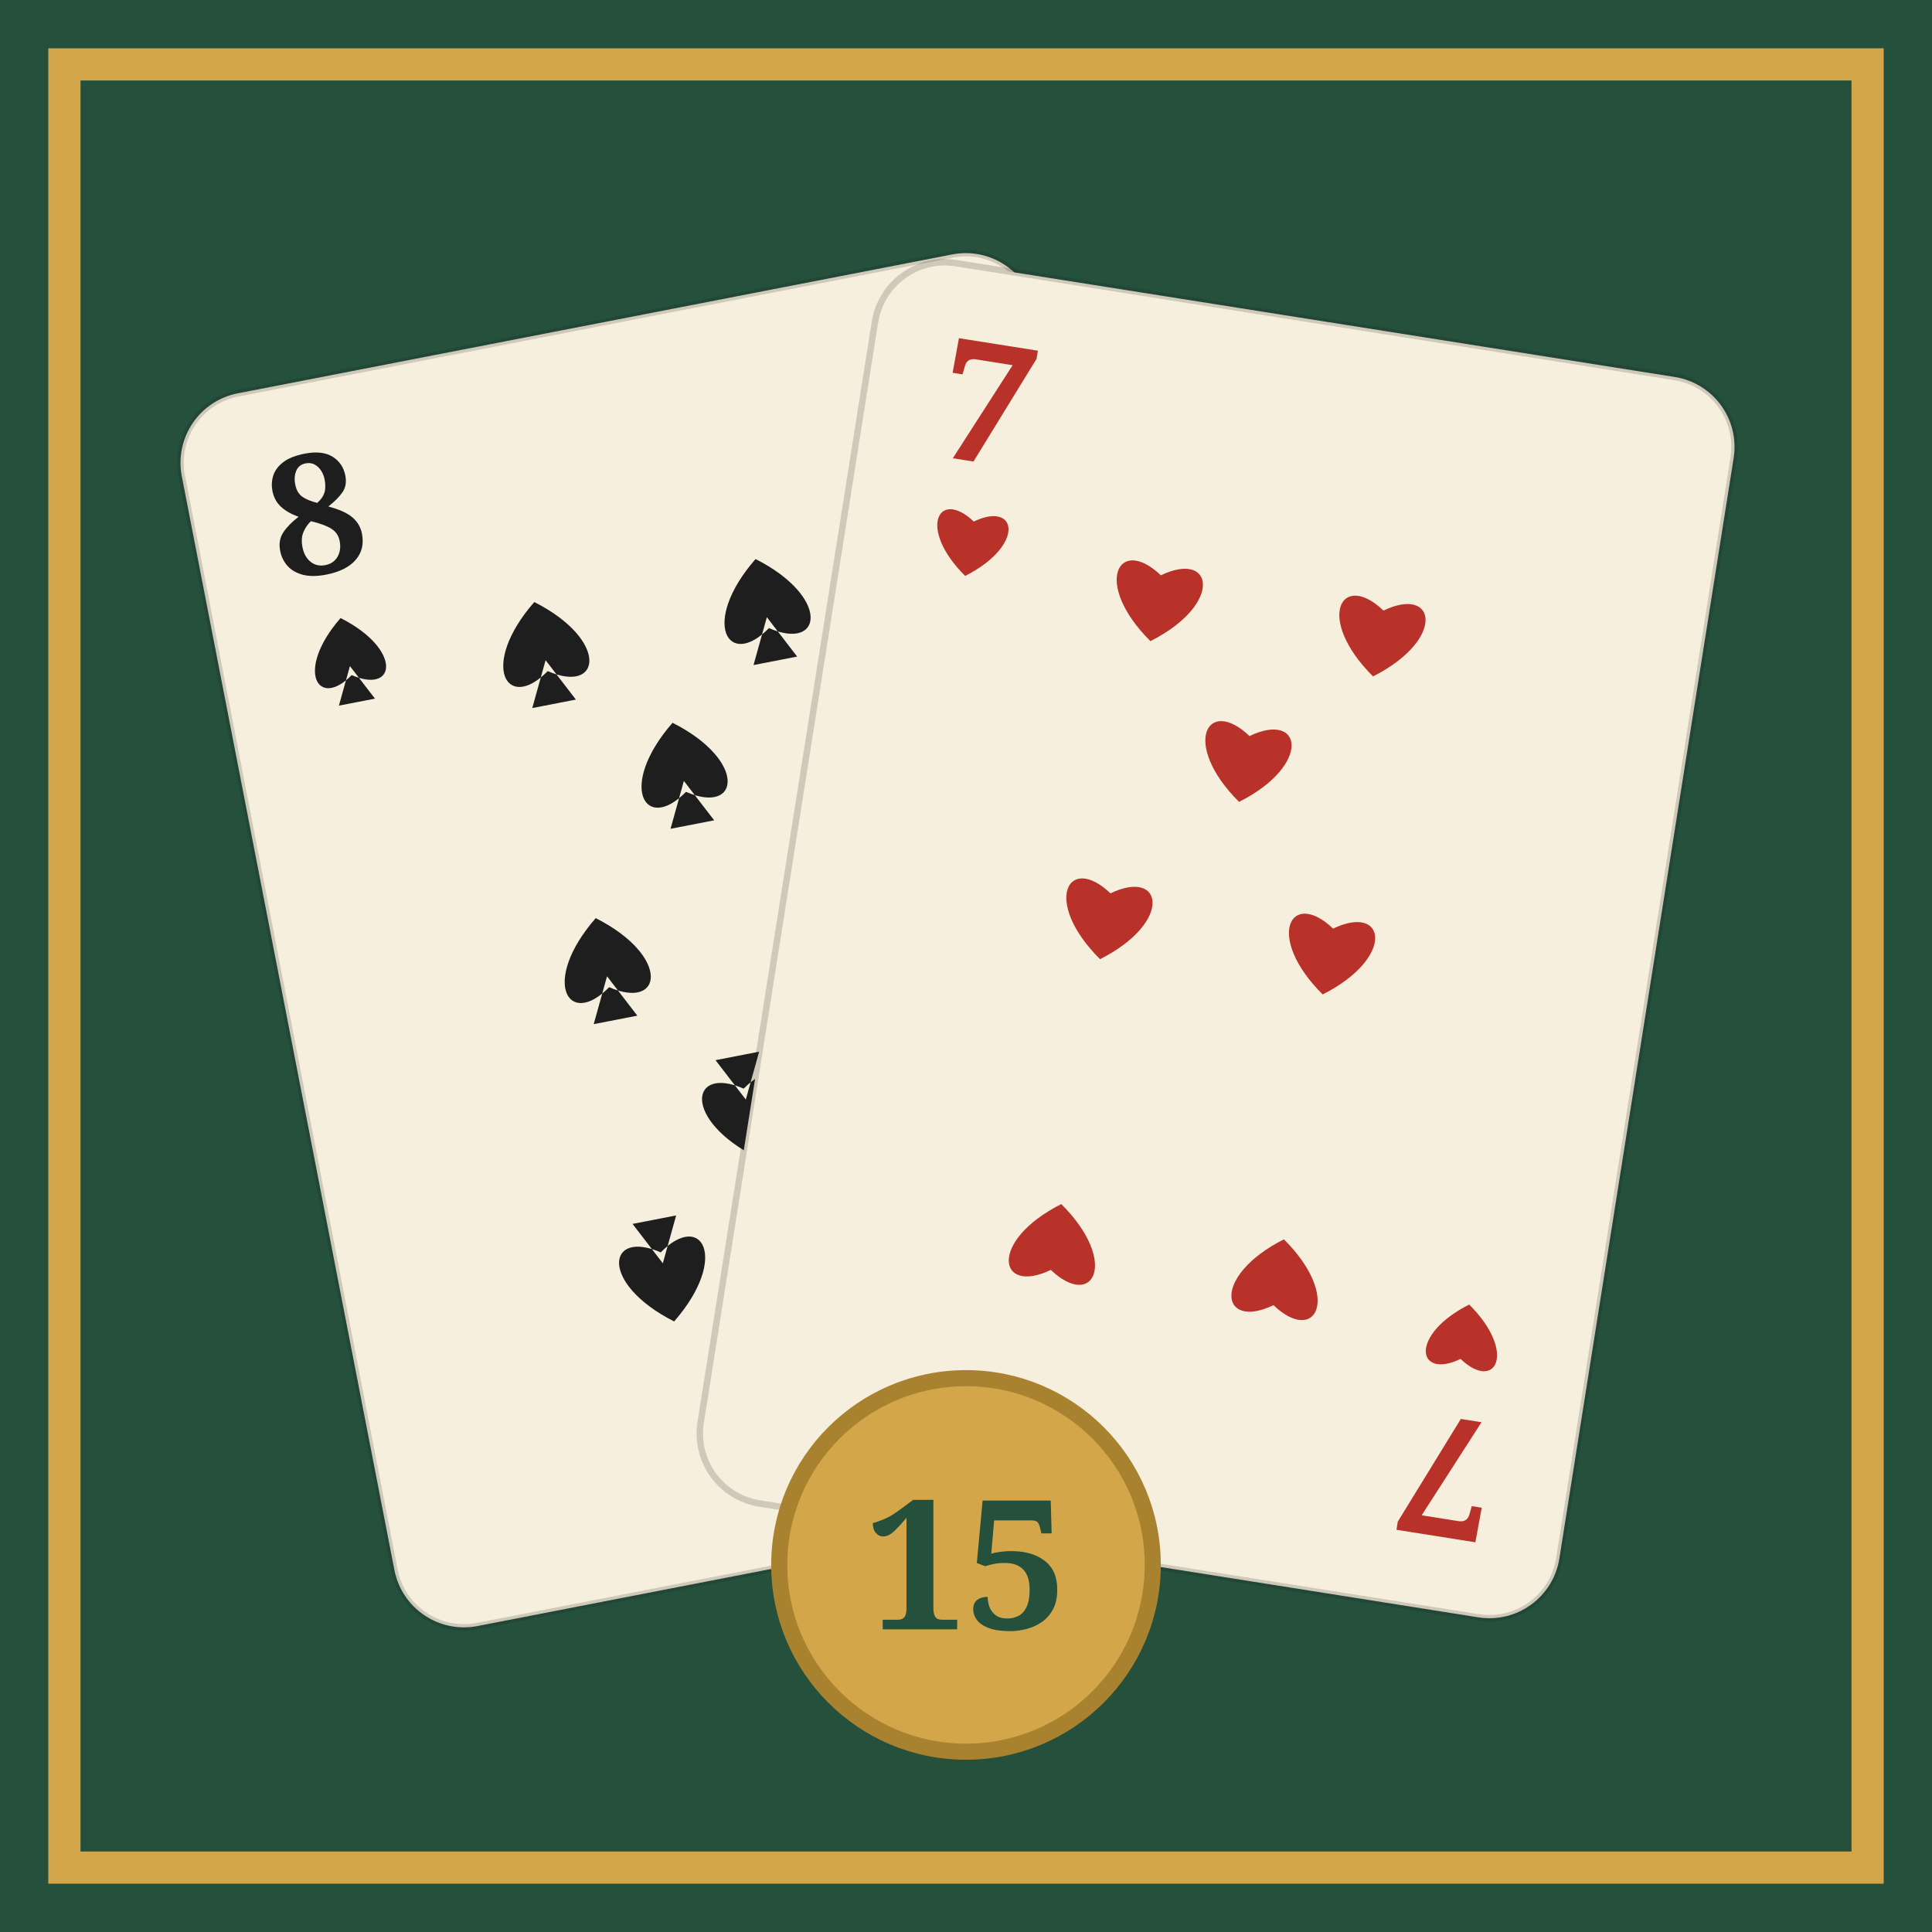
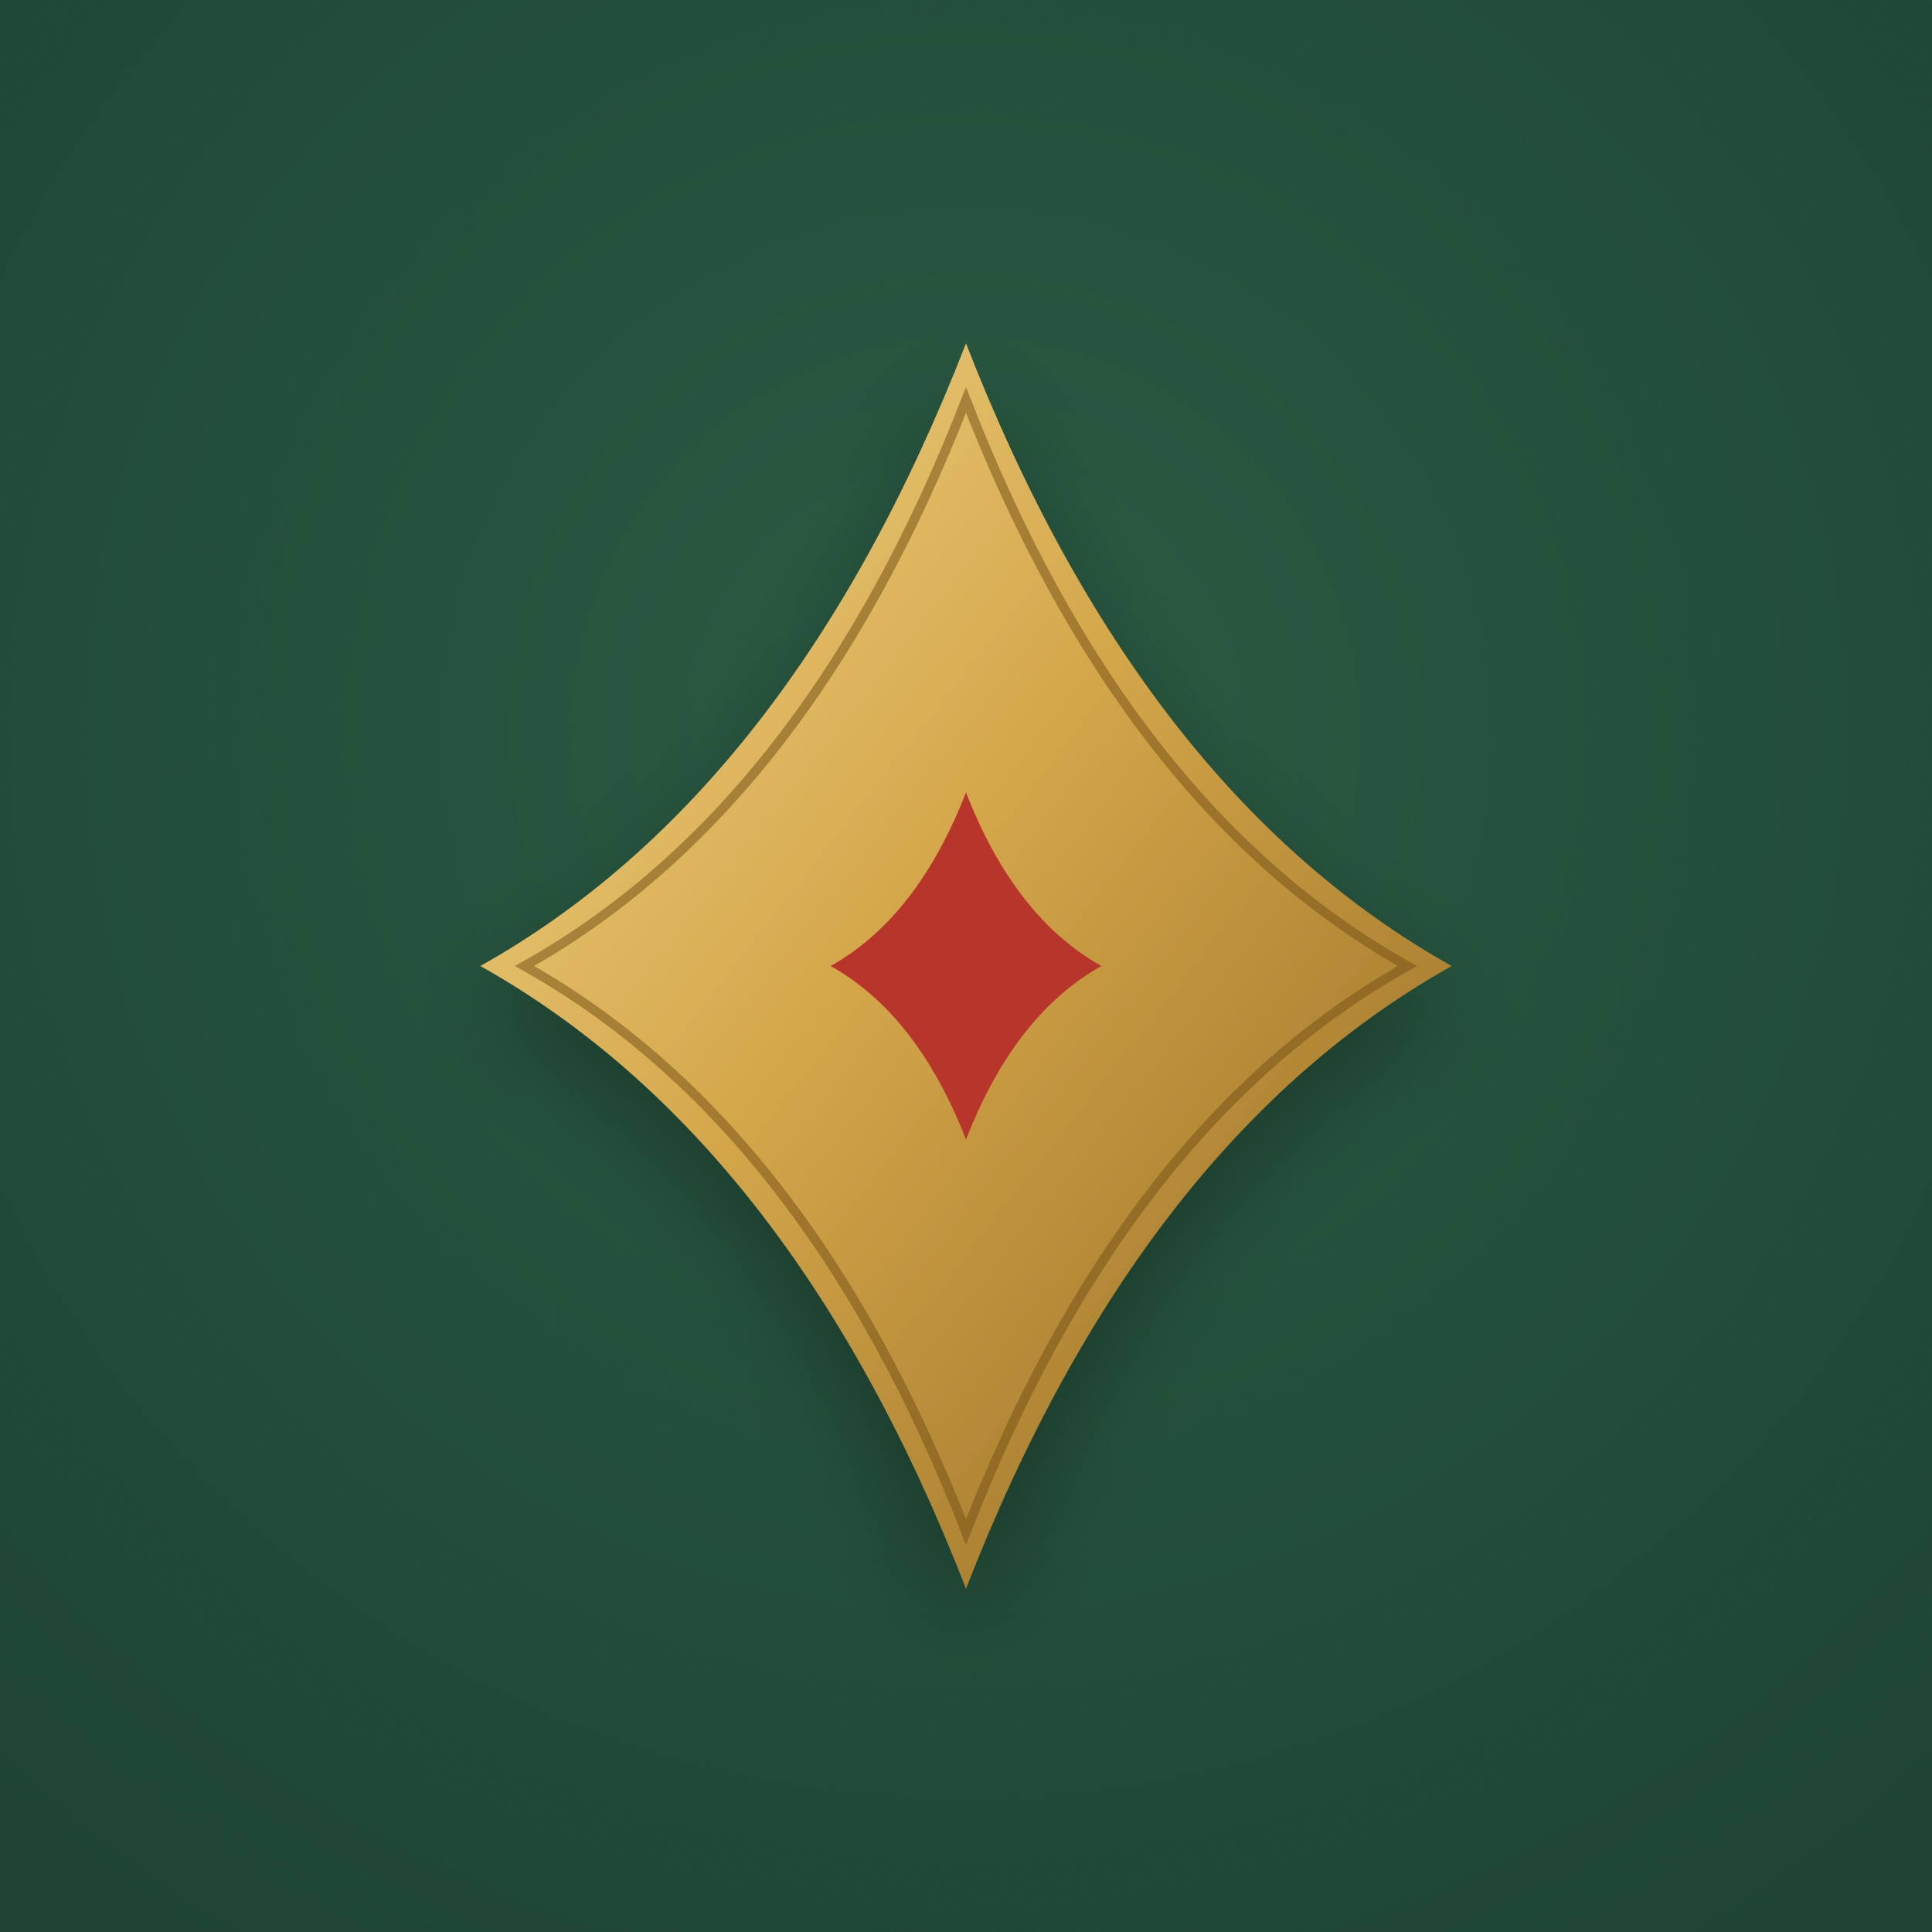
- <svg xmlns="http://www.w3.org/2000/svg" viewBox="0 0 600 600">
-   <rect width="600" height="600" fill="#24503C" />
-   <rect x="20" y="20" width="560" height="560" fill="none" stroke="#D4A64A" stroke-width="10" />
-   <g transform="translate(87 97) rotate(-11 135 195)">
-     <rect class="card" x="0" y="0" width="270" height="390" rx="22" fill="#F6EFDD" stroke="#1E1E1E" stroke-opacity=".18" stroke-width="2" />
-     <text x="24" y="60" font-family="Georgia, serif" font-size="52" font-weight="700" fill="#1E1E1E">8</text>
-     <path d="M0 -12 C 18 2 13 16 0 7 C -13 16 -18 2 0 -12 Z M0 4 L -6 16 L 6 16 Z" transform="translate(40 86) scale(0.95)" fill="#1E1E1E" />
-     <g transform="rotate(180 135 195)">
-       <text x="24" y="60" font-family="Georgia, serif" font-size="52" font-weight="700" fill="#1E1E1E">8</text>
-       <path d="M0 -12 C 18 2 13 16 0 7 C -13 16 -18 2 0 -12 Z M0 4 L -6 16 L 6 16 Z" transform="translate(40 86) scale(0.95)" fill="#1E1E1E" />
-     </g>
-     <path d="M0 -12 C 18 2 13 16 0 7 C -13 16 -18 2 0 -12 Z M0 4 L -6 16 L 6 16 Z" transform="translate(100 95) scale(1.15)" fill="#1E1E1E" />
-     <path d="M0 -12 C 18 2 13 16 0 7 C -13 16 -18 2 0 -12 Z M0 4 L -6 16 L 6 16 Z" transform="translate(170 95) scale(1.15)" fill="#1E1E1E" />
-     <path d="M0 -12 C 18 2 13 16 0 7 C -13 16 -18 2 0 -12 Z M0 4 L -6 16 L 6 16 Z" transform="translate(135 140) scale(1.15)" fill="#1E1E1E" />
-     <path d="M0 -12 C 18 2 13 16 0 7 C -13 16 -18 2 0 -12 Z M0 4 L -6 16 L 6 16 Z" transform="translate(100 195) scale(1.15)" fill="#1E1E1E" />
-     <path d="M0 -12 C 18 2 13 16 0 7 C -13 16 -18 2 0 -12 Z M0 4 L -6 16 L 6 16 Z" transform="translate(170 195) scale(1.15)" fill="#1E1E1E" />
-     <path d="M0 -12 C 18 2 13 16 0 7 C -13 16 -18 2 0 -12 Z M0 4 L -6 16 L 6 16 Z" transform="translate(135 250) scale(1.15) rotate(180)" fill="#1E1E1E" />
-     <path d="M0 -12 C 18 2 13 16 0 7 C -13 16 -18 2 0 -12 Z M0 4 L -6 16 L 6 16 Z" transform="translate(100 295) scale(1.15) rotate(180)" fill="#1E1E1E" />
-     <path d="M0 -12 C 18 2 13 16 0 7 C -13 16 -18 2 0 -12 Z M0 4 L -6 16 L 6 16 Z" transform="translate(170 295) scale(1.15) rotate(180)" fill="#1E1E1E" />
+ <svg xmlns="http://www.w3.org/2000/svg" viewBox="0 0 1024 1024" width="1024" height="1024">
+   <defs>
+     <radialGradient id="felt" cx="50%" cy="38%" r="75%">
+       <stop offset="0" stop-color="#2C5E46" />
+       <stop offset="1" stop-color="#1F4634" />
+     </radialGradient>
+     <filter id="grain" x="0" y="0" width="100%" height="100%">
+       <feTurbulence type="fractalNoise" baseFrequency=".9" numOctaves="2" seed="3" />
+       <feColorMatrix values="0 0 0 0 0  0 0 0 0 0  0 0 0 0 0  0 0 0 .06 0" />
+       <feComposite in2="SourceGraphic" operator="in" />
+     </filter>
+     <linearGradient id="brass" x1="0" y1="0" x2="1" y2="1">
+       <stop offset="0" stop-color="#F3D88E" />
+       <stop offset=".45" stop-color="#D4A64A" />
+       <stop offset="1" stop-color="#8E6620" />
+     </linearGradient>
+     <linearGradient id="brassEdge" x1="1" y1="1" x2="0" y2="0">
+       <stop offset="0" stop-color="#F3D88E" />
+       <stop offset="1" stop-color="#7A5518" />
+     </linearGradient>
+     <linearGradient id="paper" x1="0" y1="0" x2="0" y2="1">
+       <stop offset="0" stop-color="#FBF6E9" />
+       <stop offset="1" stop-color="#EFE5CC" />
+     </linearGradient>
+     <filter id="sh" x="-30%" y="-30%" width="160%" height="160%">
+       <feDropShadow dx="0" dy="4" stdDeviation="4" flood-color="#000" flood-opacity=".28" />
+       <feDropShadow dx="0" dy="22" stdDeviation="26" flood-color="#000" flood-opacity=".30" />
+     </filter>
+   </defs>
+   <rect width="1024" height="1024" fill="url(#felt)" />
+   <rect width="1024" height="1024" fill="#fff" filter="url(#grain)" />
+   <g filter="url(#sh)">
+     <path d="M512 182 Q604.4 419.6 769.4 512 Q604.4 604.4 512 842 Q419.6 604.4 254.6 512 Q419.6 419.6 512 182Z" fill="url(#brass)" />
  </g>
-   <g transform="translate(243 97) rotate(9 135 195)">
-     <rect class="card" x="0" y="0" width="270" height="390" rx="22" fill="#F6EFDD" stroke="#1E1E1E" stroke-opacity=".18" stroke-width="2" />
-     <text x="24" y="60" font-family="Georgia, serif" font-size="52" font-weight="700" fill="#B8322A">7</text>
-     <path d="M0 10 C -18 -3 -13 -17 0 -8 C 13 -17 18 -3 0 10 Z" transform="translate(40 86) scale(0.95)" fill="#B8322A" />
-     <g transform="rotate(180 135 195)">
-       <text x="24" y="60" font-family="Georgia, serif" font-size="52" font-weight="700" fill="#B8322A">7</text>
-       <path d="M0 10 C -18 -3 -13 -17 0 -8 C 13 -17 18 -3 0 10 Z" transform="translate(40 86) scale(0.95)" fill="#B8322A" />
-     </g>
-     <path d="M0 10 C -18 -3 -13 -17 0 -8 C 13 -17 18 -3 0 10 Z" transform="translate(100 95) scale(1.15)" fill="#B8322A" />
-     <path d="M0 10 C -18 -3 -13 -17 0 -8 C 13 -17 18 -3 0 10 Z" transform="translate(170 95) scale(1.15)" fill="#B8322A" />
-     <path d="M0 10 C -18 -3 -13 -17 0 -8 C 13 -17 18 -3 0 10 Z" transform="translate(135 140) scale(1.15)" fill="#B8322A" />
-     <path d="M0 10 C -18 -3 -13 -17 0 -8 C 13 -17 18 -3 0 10 Z" transform="translate(100 195) scale(1.15)" fill="#B8322A" />
-     <path d="M0 10 C -18 -3 -13 -17 0 -8 C 13 -17 18 -3 0 10 Z" transform="translate(170 195) scale(1.15)" fill="#B8322A" />
-     <path d="M0 10 C -18 -3 -13 -17 0 -8 C 13 -17 18 -3 0 10 Z" transform="translate(100 295) scale(1.15) rotate(180)" fill="#B8322A" />
-     <path d="M0 10 C -18 -3 -13 -17 0 -8 C 13 -17 18 -3 0 10 Z" transform="translate(170 295) scale(1.15) rotate(180)" fill="#B8322A" />
-   </g>
-   <circle cx="300" cy="486" r="58" fill="#D4A64A" stroke="#A9822F" stroke-width="5" />
-   <text x="300" y="506" text-anchor="middle" font-family="Georgia, serif" font-size="56" font-weight="700" fill="#24503C">15</text>
+   <path d="M512 212 Q596.0 428.0 746.0 512 Q596.0 596.0 512 812 Q428.0 596.0 278.0 512 Q428.0 428.0 512 212Z" fill="none" stroke="#7A5518" stroke-opacity=".55" stroke-width="5" />
+   <path d="M512 420 Q537.76 486.24 583.76 512 Q537.76 537.76 512 604 Q486.24 537.76 440.24 512 Q486.24 486.24 512 420Z" fill="#B8352B" />
</svg>
